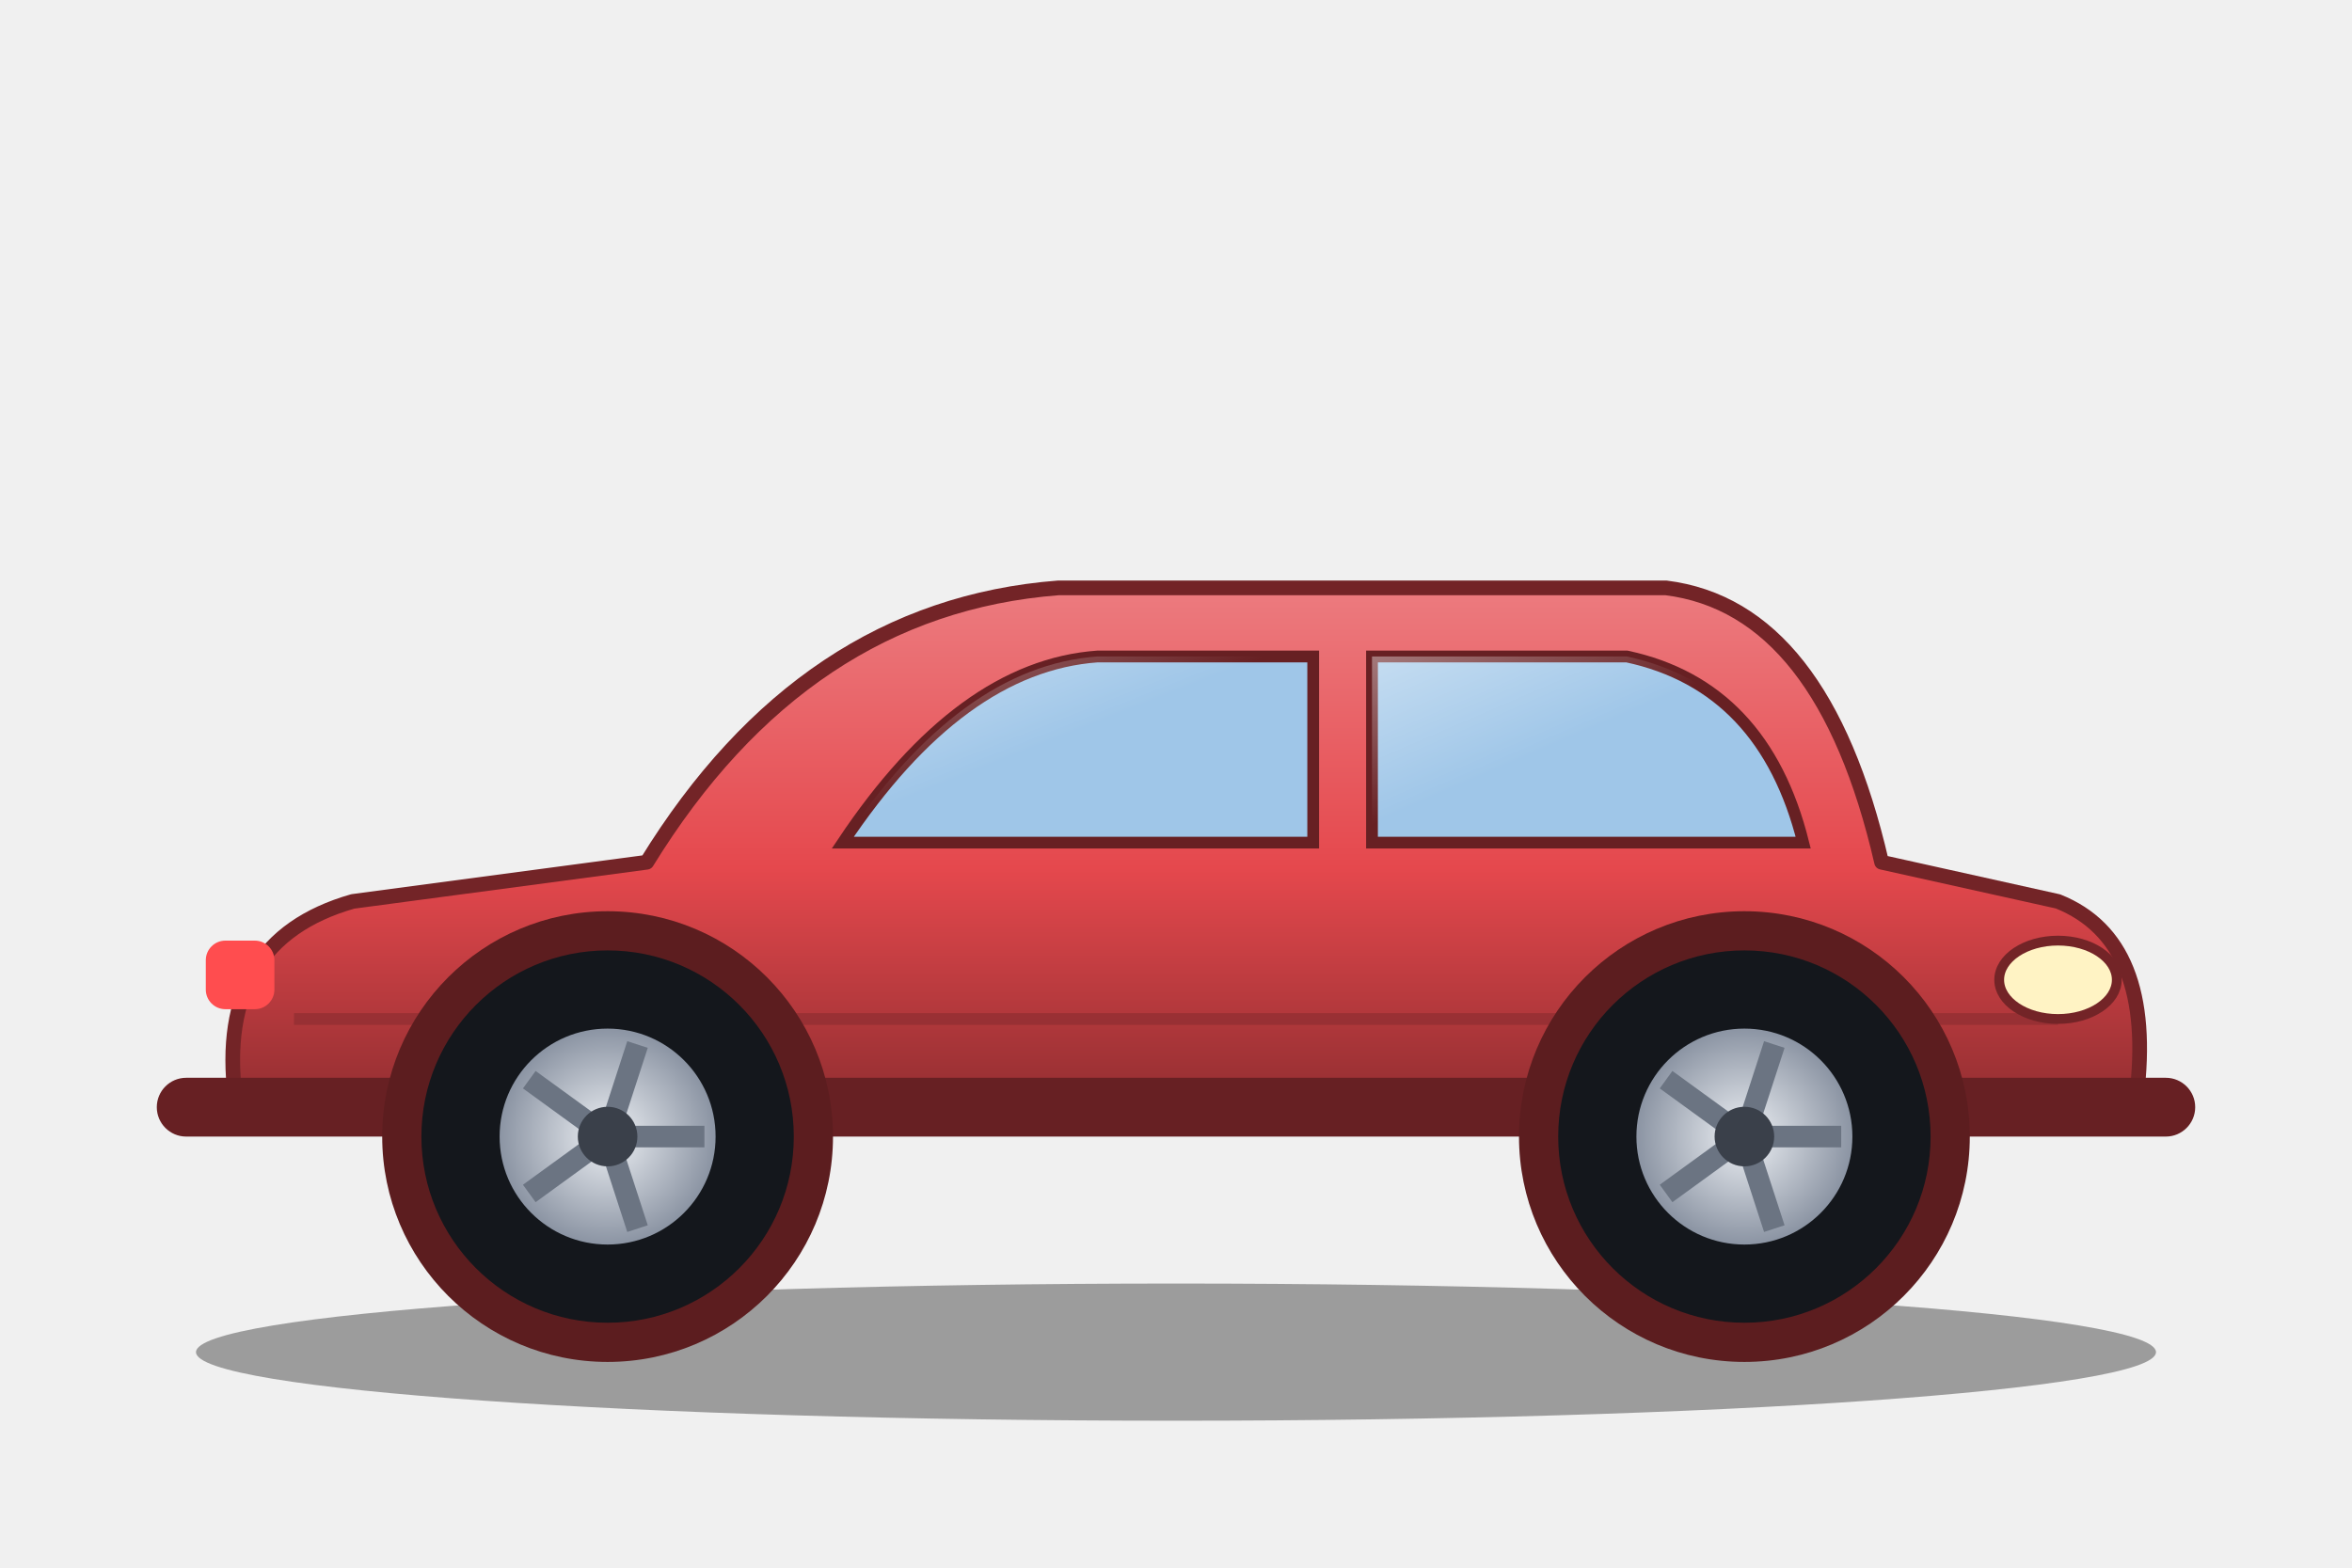
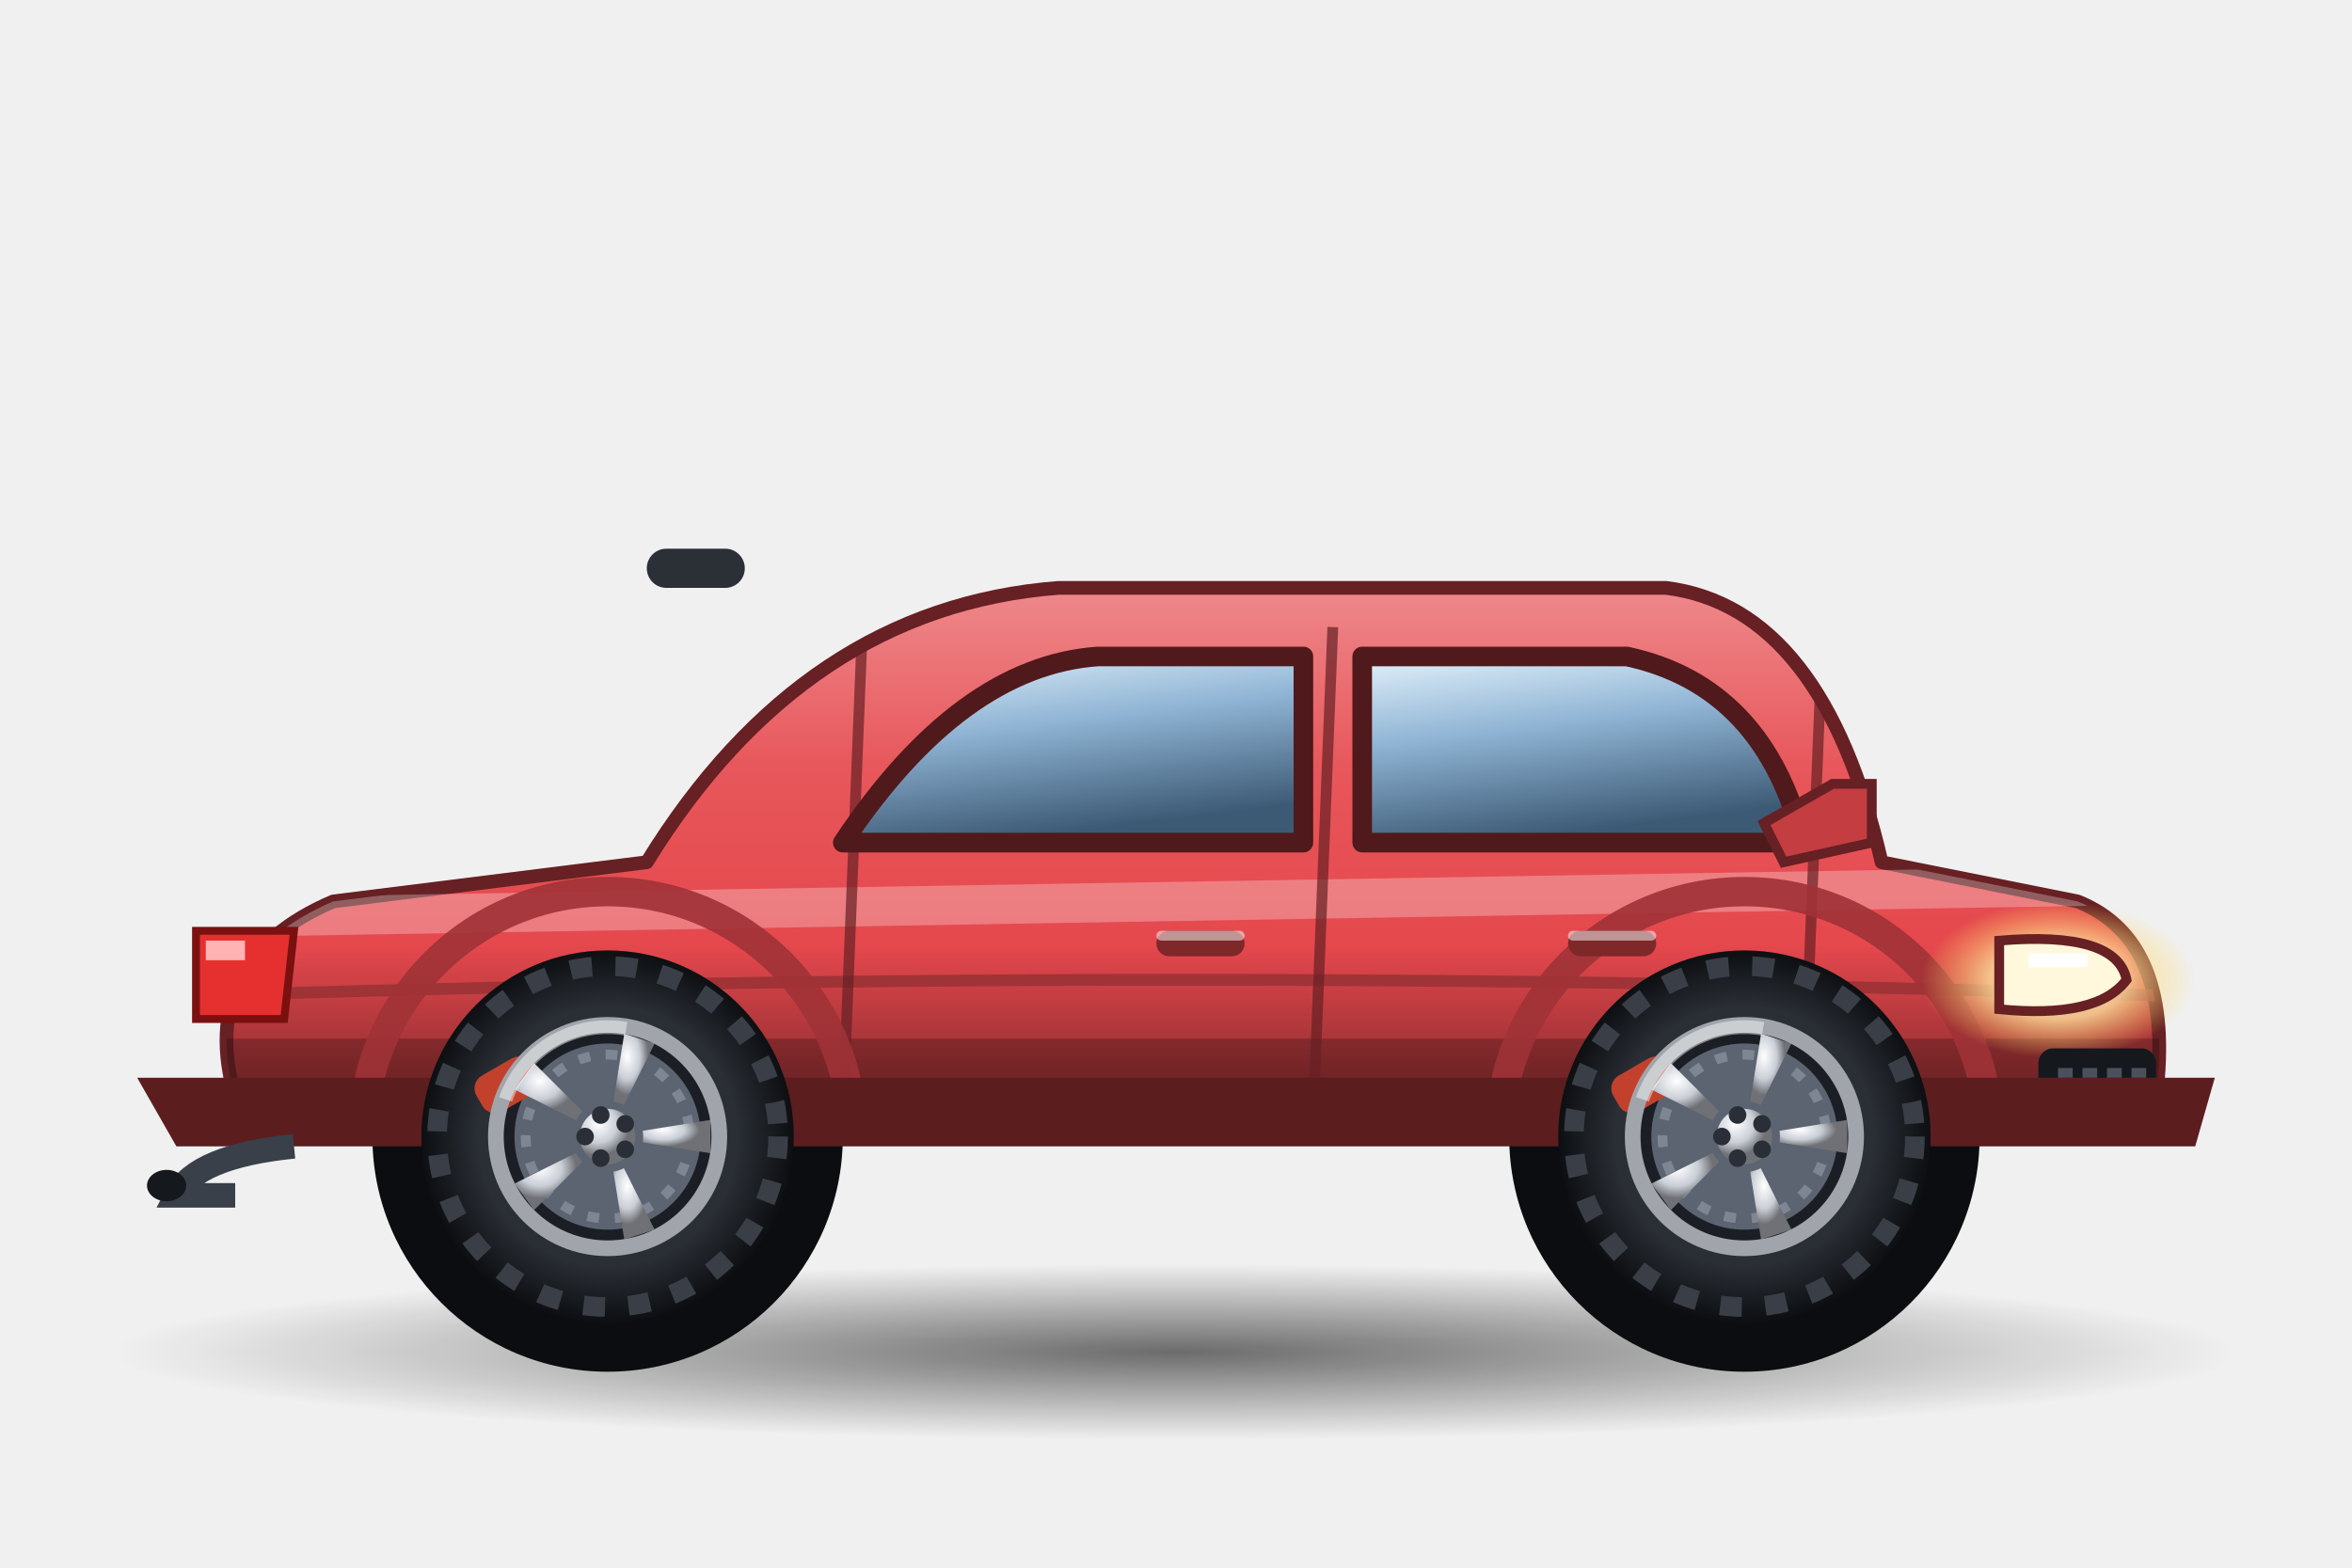
<svg xmlns="http://www.w3.org/2000/svg" viewBox="0 0 240 160">
  <defs>
-     <linearGradient id="g4" x1="0" y1="0" x2="0" y2="1">
-       <stop offset="0" stop-color="#ec7b7f" />
-       <stop offset="0.55" stop-color="#e5484d" />
-       <stop offset="1" stop-color="#952f32" />
+     <linearGradient id="g11" x1="0" y1="0" x2="0" y2="1">
+       <stop offset="0" stop-color="#ee888b" />
+       <stop offset="0.35" stop-color="#e7575b" />
+       <stop offset="0.7" stop-color="#e5484d" />
+       <stop offset="1" stop-color="#852a2d" />
    </linearGradient>
-   </defs>
-   <ellipse cx="120" cy="138" rx="100" ry="7" fill="#000" opacity=".35" />
-   <path d="M24,112 Q22,96 36,92 L66,88 Q82,62 108,60 L170,60 Q186,62 192,88 L210,92 Q220,96 218,112 Z" fill="url(#g4)" stroke="#732427" stroke-width="1.5" stroke-linejoin="round" />
-   <path d="M86,86 Q98,68 112,67 L134,67 L134,86 Z" fill="#9fc6e8" stroke="#672023" stroke-width="1.2" />
-   <path d="M86,86 Q98,68 112,67 L134,67 L134,86 Z" fill="url(#shine)" opacity=".5" />
-   <path d="M140,67 L166,67 Q180,70 184,86 L140,86 Z" fill="#9fc6e8" stroke="#672023" stroke-width="1.2" />
-   <path d="M140,67 L166,67 Q180,70 184,86 L140,86 Z" fill="url(#shine)" opacity=".5" />
-   <defs>
-     <linearGradient id="shine" x1="0" y1="0" x2="1" y2="1">
-       <stop offset="0" stop-color="#fff" stop-opacity=".8" />
-       <stop offset=".45" stop-color="#fff" stop-opacity="0" />
+     <linearGradient id="cr15" x1="0" y1="0" x2="0" y2="1">
+       <stop offset="0" stop-color="#f4f6f9" />
+       <stop offset=".45" stop-color="#9aa3b0" />
+       <stop offset=".55" stop-color="#e2e6eb" />
+       <stop offset="1" stop-color="#6b7482" />
    </linearGradient>
-   </defs>
-   <path d="M30,104 L210,104" stroke="#892b2e" stroke-width="1.2" opacity=".6" />
-   <ellipse cx="210" cy="100" rx="6" ry="4" fill="#fff3c4" stroke="#732427" />
-   <rect x="21" y="96" width="7" height="7" rx="2" fill="#ff4d4f" />
-   <rect x="16" y="110" width="208" height="6" rx="3" fill="#672023" />
-   <circle cx="62" cy="116" r="23" fill="#5c1d1f" />
-   <circle cx="178" cy="116" r="23" fill="#5c1d1f" />
-   <defs>
-     <radialGradient id="rim5">
-       <stop offset="0" stop-color="#eef1f5" />
-       <stop offset="1" stop-color="#8b94a3" />
+     <clipPath id="clip12">
+       <path d="M24,112 Q20,98 34,92 L66,88 Q82,62 108,60 L170,60 Q186,62 192,88 L212,92 Q222,96 220,112 Z" />
+     </clipPath>
+     <linearGradient id="glass13" x1="0" y1="0" x2=".3" y2="1">
+       <stop offset="0" stop-color="#e3f1fb" />
+       <stop offset=".45" stop-color="#8fb4d4" />
+       <stop offset="1" stop-color="#3d5a75" />
+     </linearGradient>
+     <radialGradient id="glow14">
+       <stop offset="0" stop-color="#fffbe6" />
+       <stop offset=".5" stop-color="#ffe7a0" stop-opacity=".9" />
+       <stop offset="1" stop-color="#ffd25a" stop-opacity="0" />
    </radialGradient>
  </defs>
-   <circle cx="62" cy="116" r="19" fill="#14171c" />
-   <circle cx="62" cy="116" r="11.02" fill="url(#rim5)" />
-   <line x1="62" y1="116" x2="71.88" y2="116" stroke="#6b7482" stroke-width="2.2" />
-   <line x1="62" y1="116" x2="65.053" y2="125.396" stroke="#6b7482" stroke-width="2.2" />
-   <line x1="62" y1="116" x2="54.007" y2="121.807" stroke="#6b7482" stroke-width="2.2" />
-   <line x1="62" y1="116" x2="54.007" y2="110.193" stroke="#6b7482" stroke-width="2.2" />
-   <line x1="62" y1="116" x2="65.053" y2="106.604" stroke="#6b7482" stroke-width="2.2" />
-   <circle cx="62" cy="116" r="3.04" fill="#3a404a" />
  <defs>
-     <radialGradient id="rim6">
-       <stop offset="0" stop-color="#eef1f5" />
-       <stop offset="1" stop-color="#8b94a3" />
+     <radialGradient id="sh16">
+       <stop offset="0" stop-color="#000" stop-opacity=".55" />
+       <stop offset="1" stop-color="#000" stop-opacity="0" />
    </radialGradient>
  </defs>
-   <circle cx="178" cy="116" r="19" fill="#14171c" />
-   <circle cx="178" cy="116" r="11.02" fill="url(#rim6)" />
-   <line x1="178" y1="116" x2="187.88" y2="116" stroke="#6b7482" stroke-width="2.2" />
-   <line x1="178" y1="116" x2="181.053" y2="125.396" stroke="#6b7482" stroke-width="2.2" />
-   <line x1="178" y1="116" x2="170.007" y2="121.807" stroke="#6b7482" stroke-width="2.2" />
-   <line x1="178" y1="116" x2="170.007" y2="110.193" stroke="#6b7482" stroke-width="2.2" />
-   <line x1="178" y1="116" x2="181.053" y2="106.604" stroke="#6b7482" stroke-width="2.2" />
-   <circle cx="178" cy="116" r="3.04" fill="#3a404a" />
+   <ellipse cx="120" cy="138" rx="108" ry="9" fill="url(#sh16)" />
+   <circle cx="62" cy="116" r="24" fill="#0b0d10" />
+   <circle cx="178" cy="116" r="24" fill="#0b0d10" />
+   <path d="M24,112 Q20,98 34,92 L66,88 Q82,62 108,60 L170,60 Q186,62 192,88 L212,92 Q222,96 220,112 Z" fill="url(#g11)" stroke="#672023" stroke-width="1.4" stroke-linejoin="round" />
+   <g clip-path="url(#clip12)">
+     <rect x="0" y="106" width="240" height="30" fill="#000" opacity=".22" />
+     <path d="M0,92 L240,88 L240,92 L0,96 Z" fill="#fff" opacity=".28" />
+     <path d="M10,102 Q120,98 232,102" stroke="#952f32" stroke-width="1.2" fill="none" opacity=".8" />
+     <path d="M136,64 L134,114" stroke="#672023" stroke-width="1.1" opacity=".7" />
+     <path d="M88,64 L86,114" stroke="#672023" stroke-width="1.1" opacity=".7" />
+     <path d="M186,64 L184,114" stroke="#672023" stroke-width="1.1" opacity=".7" />
+     <circle cx="62" cy="116" r="25" fill="none" stroke="#a03236" stroke-width="3" opacity=".9" />
+     <circle cx="178" cy="116" r="25" fill="none" stroke="#a03236" stroke-width="3" opacity=".9" />
+   </g>
+   <path d="M86,86 Q98,68 112,67 L133,67 L133,86 Z" fill="url(#glass13)" stroke="#50191b" stroke-width="2" stroke-linejoin="round" />
+   <path d="M139,67 L166,67 Q180,70 184,86 L139,86 Z" fill="url(#glass13)" stroke="#50191b" stroke-width="2" stroke-linejoin="round" />
+   <clipPath id="clip12w0">
+     <path d="M86,86 Q98,68 112,67 L133,67 L133,86 Z" />
+   </clipPath>
+   <g clip-path="url(#clip12w0)">
+     <path d="M0,40 L240,-20 L240,-6 L0,54 Z" fill="#fff" opacity=".35" />
+     <path d="M0,64 L240,4 L240,10 L0,70 Z" fill="#fff" opacity=".18" />
+   </g>
+   <clipPath id="clip12w1">
+     <path d="M139,67 L166,67 Q180,70 184,86 L139,86 Z" />
+   </clipPath>
+   <g clip-path="url(#clip12w1)">
+     <path d="M0,40 L240,-20 L240,-6 L0,54 Z" fill="#fff" opacity=".35" />
+     <path d="M0,64 L240,4 L240,10 L0,70 Z" fill="#fff" opacity=".18" />
+   </g>
+   <rect x="118" y="95" width="9" height="2.6" rx="1.3" fill="#7e282a" />
+   <rect x="118" y="95" width="9" height="1" rx=".5" fill="#fff" opacity=".5" />
+   <rect x="160" y="95" width="9" height="2.6" rx="1.3" fill="#7e282a" />
+   <rect x="160" y="95" width="9" height="1" rx=".5" fill="#fff" opacity=".5" />
+   <path d="M180,84 l7,-4 l4,0 l0,6 l-9,2 Z" fill="#c33d41" stroke="#672023" stroke-width="1" />
+   <rect x="66" y="56" width="10" height="4" rx="2" fill="#2b2f36" />
+   <ellipse cx="210" cy="100" rx="14" ry="8" fill="url(#glow14)" opacity=".85" />
+   <path d="M204,96 Q216,95 217,100 Q214,104 204,103 Z" fill="#fff8dc" stroke="#672023" stroke-width="1" />
+   <path d="M207,98 L213,98" stroke="#fff" stroke-width="1.4" />
+   <rect x="208" y="107" width="12" height="5" rx="1.5" fill="#15181d" />
+   <path d="M210,109.5 L219,109.5" stroke="#4a515c" stroke-width="1" stroke-dasharray="1.5 1" />
+   <path d="M20,95 L30,95 L29,104 L20,104 Z" fill="#e5302f" stroke="#7a1010" stroke-width=".8" />
+   <rect x="21" y="96" width="4" height="2" fill="#ffb3b3" />
+   <path d="M14,110 L226,110 L224,117 L18,117 Z" fill="#5c1d1f" />
+   <path d="M30,117 Q20,118 18,122 L24,122" stroke="#3a404a" stroke-width="2.5" fill="none" />
+   <ellipse cx="17" cy="121" rx="2" ry="1.6" fill="#15181d" />
+   <defs>
+     <radialGradient id="rim17" cx=".35" cy=".3">
+       <stop offset="0" stop-color="#ffffff" />
+       <stop offset=".6" stop-color="#c9ced6" />
+       <stop offset="1" stop-color="#6f7176" />
+     </radialGradient>
+     <radialGradient id="tire18">
+       <stop offset=".7" stop-color="#2a2e35" />
+       <stop offset="1" stop-color="#0d0f12" />
+     </radialGradient>
+   </defs>
+   <circle cx="62" cy="116" r="19" fill="url(#tire18)" />
+   <circle cx="62" cy="116" r="17.4" fill="none" stroke="#3a3f47" stroke-width="2" stroke-dasharray="2.2 2.4" />
+   <circle cx="62" cy="116" r="12.16" fill="#1b1f25" />
+   <circle cx="62" cy="116" r="9.5" fill="#5b6470" />
+   <circle cx="62" cy="116" r="8.36" fill="none" stroke="#7d8692" stroke-width="1" stroke-dasharray="1.2 1.6" />
+   <rect x="52.5" y="104.2" width="6.5" height="4.2" rx="1.5" fill="#c2412d" transform="rotate(-30 62 116)" />
+   <path d="M65,115.5 L72.5,114.3 L72.5,117.7 L65,116.5 Z" fill="url(#rim17)" />
+   <path d="M63.4,118.7 L66.8,125.5 L63.7,126.5 L62.5,119 Z" fill="url(#rim17)" />
+   <path d="M59.9,118.1 L54.5,123.5 L52.5,120.8 L59.3,117.4 Z" fill="url(#rim17)" />
+   <path d="M59.3,114.6 L52.5,111.2 L54.5,108.5 L59.9,113.9 Z" fill="url(#rim17)" />
+   <path d="M62.5,113 L63.7,105.5 L66.8,106.5 L63.4,113.3 Z" fill="url(#rim17)" />
+   <circle cx="62" cy="116" r="11.4" fill="none" stroke="#a1a5ab" stroke-width="1.6" />
+   <circle cx="62" cy="116" r="3.23" fill="url(#rim17)" stroke="#5b6470" stroke-width=".8" />
+   <circle cx="63.8" cy="117.3" r="0.9" fill="#2a2f37" />
+   <circle cx="61.3" cy="118.2" r="0.9" fill="#2a2f37" />
+   <circle cx="59.7" cy="116" r="0.9" fill="#2a2f37" />
+   <circle cx="61.3" cy="113.8" r="0.9" fill="#2a2f37" />
+   <circle cx="63.8" cy="114.7" r="0.9" fill="#2a2f37" />
+   <path d="M51.6,112.2 A11.02,11.02 0 0 1 63.9,105" stroke="#fff" stroke-width="1.4" fill="none" opacity=".45" />
+   <defs>
+     <radialGradient id="rim19" cx=".35" cy=".3">
+       <stop offset="0" stop-color="#ffffff" />
+       <stop offset=".6" stop-color="#c9ced6" />
+       <stop offset="1" stop-color="#6f7176" />
+     </radialGradient>
+     <radialGradient id="tire20">
+       <stop offset=".7" stop-color="#2a2e35" />
+       <stop offset="1" stop-color="#0d0f12" />
+     </radialGradient>
+   </defs>
+   <circle cx="178" cy="116" r="19" fill="url(#tire20)" />
+   <circle cx="178" cy="116" r="17.4" fill="none" stroke="#3a3f47" stroke-width="2" stroke-dasharray="2.2 2.4" />
+   <circle cx="178" cy="116" r="12.16" fill="#1b1f25" />
+   <circle cx="178" cy="116" r="9.5" fill="#5b6470" />
+   <circle cx="178" cy="116" r="8.36" fill="none" stroke="#7d8692" stroke-width="1" stroke-dasharray="1.2 1.6" />
+   <rect x="168.5" y="104.2" width="6.5" height="4.2" rx="1.5" fill="#c2412d" transform="rotate(-30 178 116)" />
+   <path d="M181,115.5 L188.5,114.3 L188.5,117.7 L181,116.5 Z" fill="url(#rim19)" />
+   <path d="M179.4,118.7 L182.8,125.5 L179.7,126.5 L178.5,119 Z" fill="url(#rim19)" />
+   <path d="M175.9,118.1 L170.5,123.5 L168.5,120.8 L175.3,117.4 Z" fill="url(#rim19)" />
+   <path d="M175.3,114.6 L168.5,111.2 L170.5,108.5 L175.9,113.9 Z" fill="url(#rim19)" />
+   <path d="M178.5,113 L179.7,105.5 L182.8,106.5 L179.4,113.3 Z" fill="url(#rim19)" />
+   <circle cx="178" cy="116" r="11.4" fill="none" stroke="#a1a5ab" stroke-width="1.6" />
+   <circle cx="178" cy="116" r="3.23" fill="url(#rim19)" stroke="#5b6470" stroke-width=".8" />
+   <circle cx="179.8" cy="117.3" r="0.9" fill="#2a2f37" />
+   <circle cx="177.3" cy="118.2" r="0.9" fill="#2a2f37" />
+   <circle cx="175.7" cy="116" r="0.9" fill="#2a2f37" />
+   <circle cx="177.3" cy="113.8" r="0.9" fill="#2a2f37" />
+   <circle cx="179.8" cy="114.7" r="0.9" fill="#2a2f37" />
+   <path d="M167.6,112.2 A11.02,11.02 0 0 1 179.9,105" stroke="#fff" stroke-width="1.4" fill="none" opacity=".45" />
</svg>
